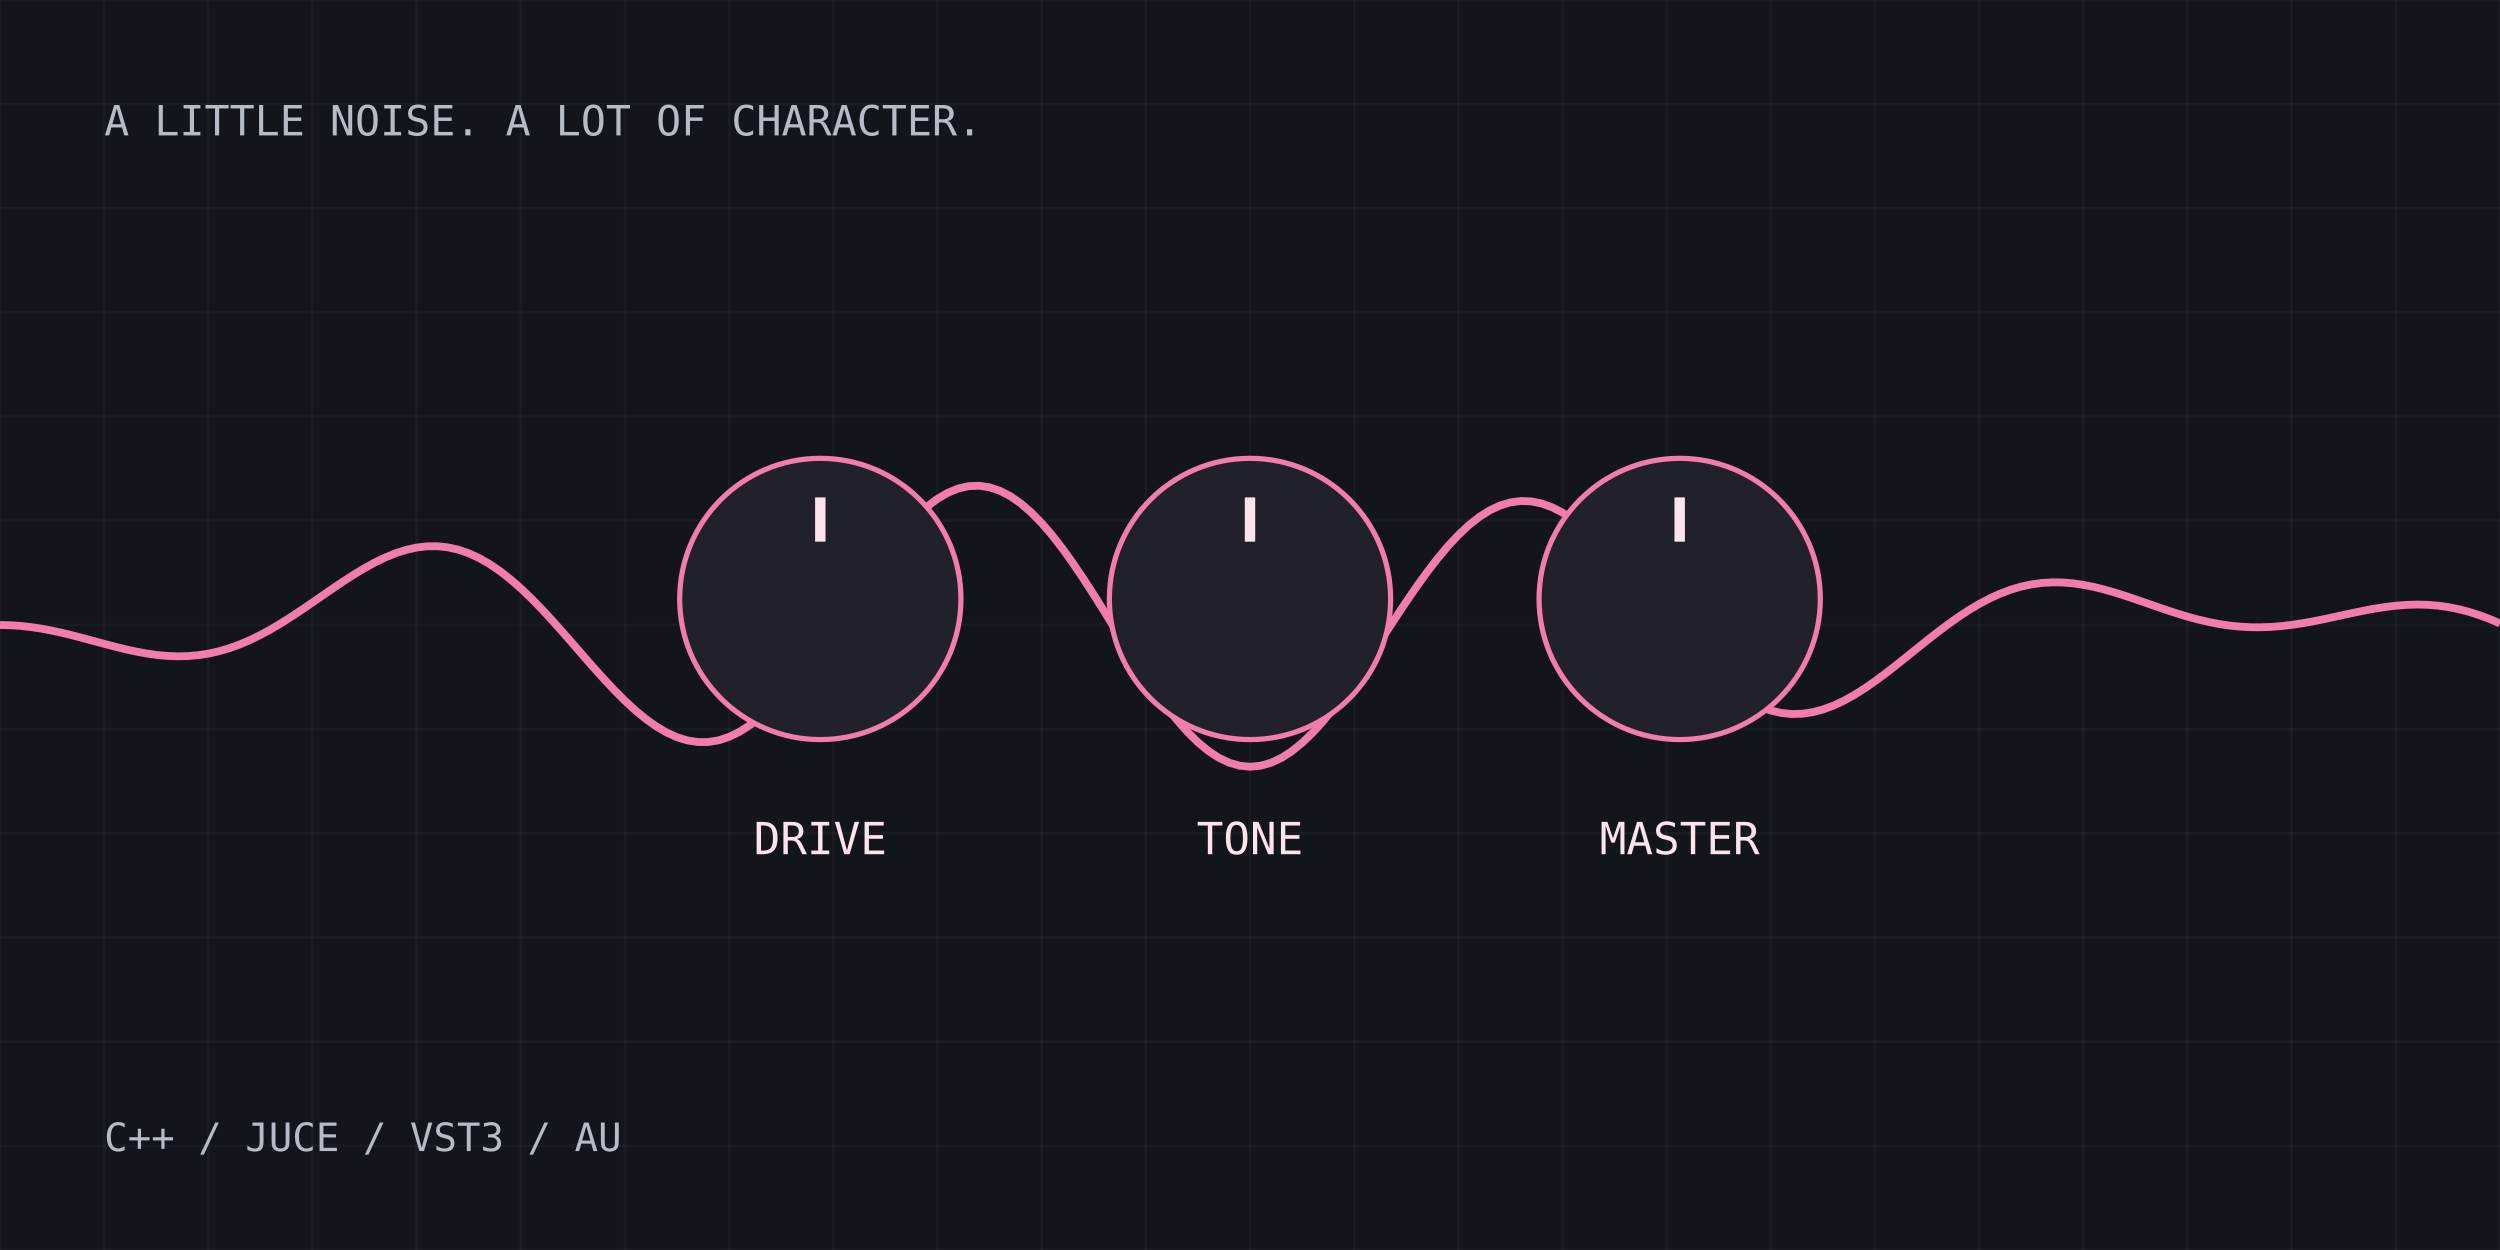
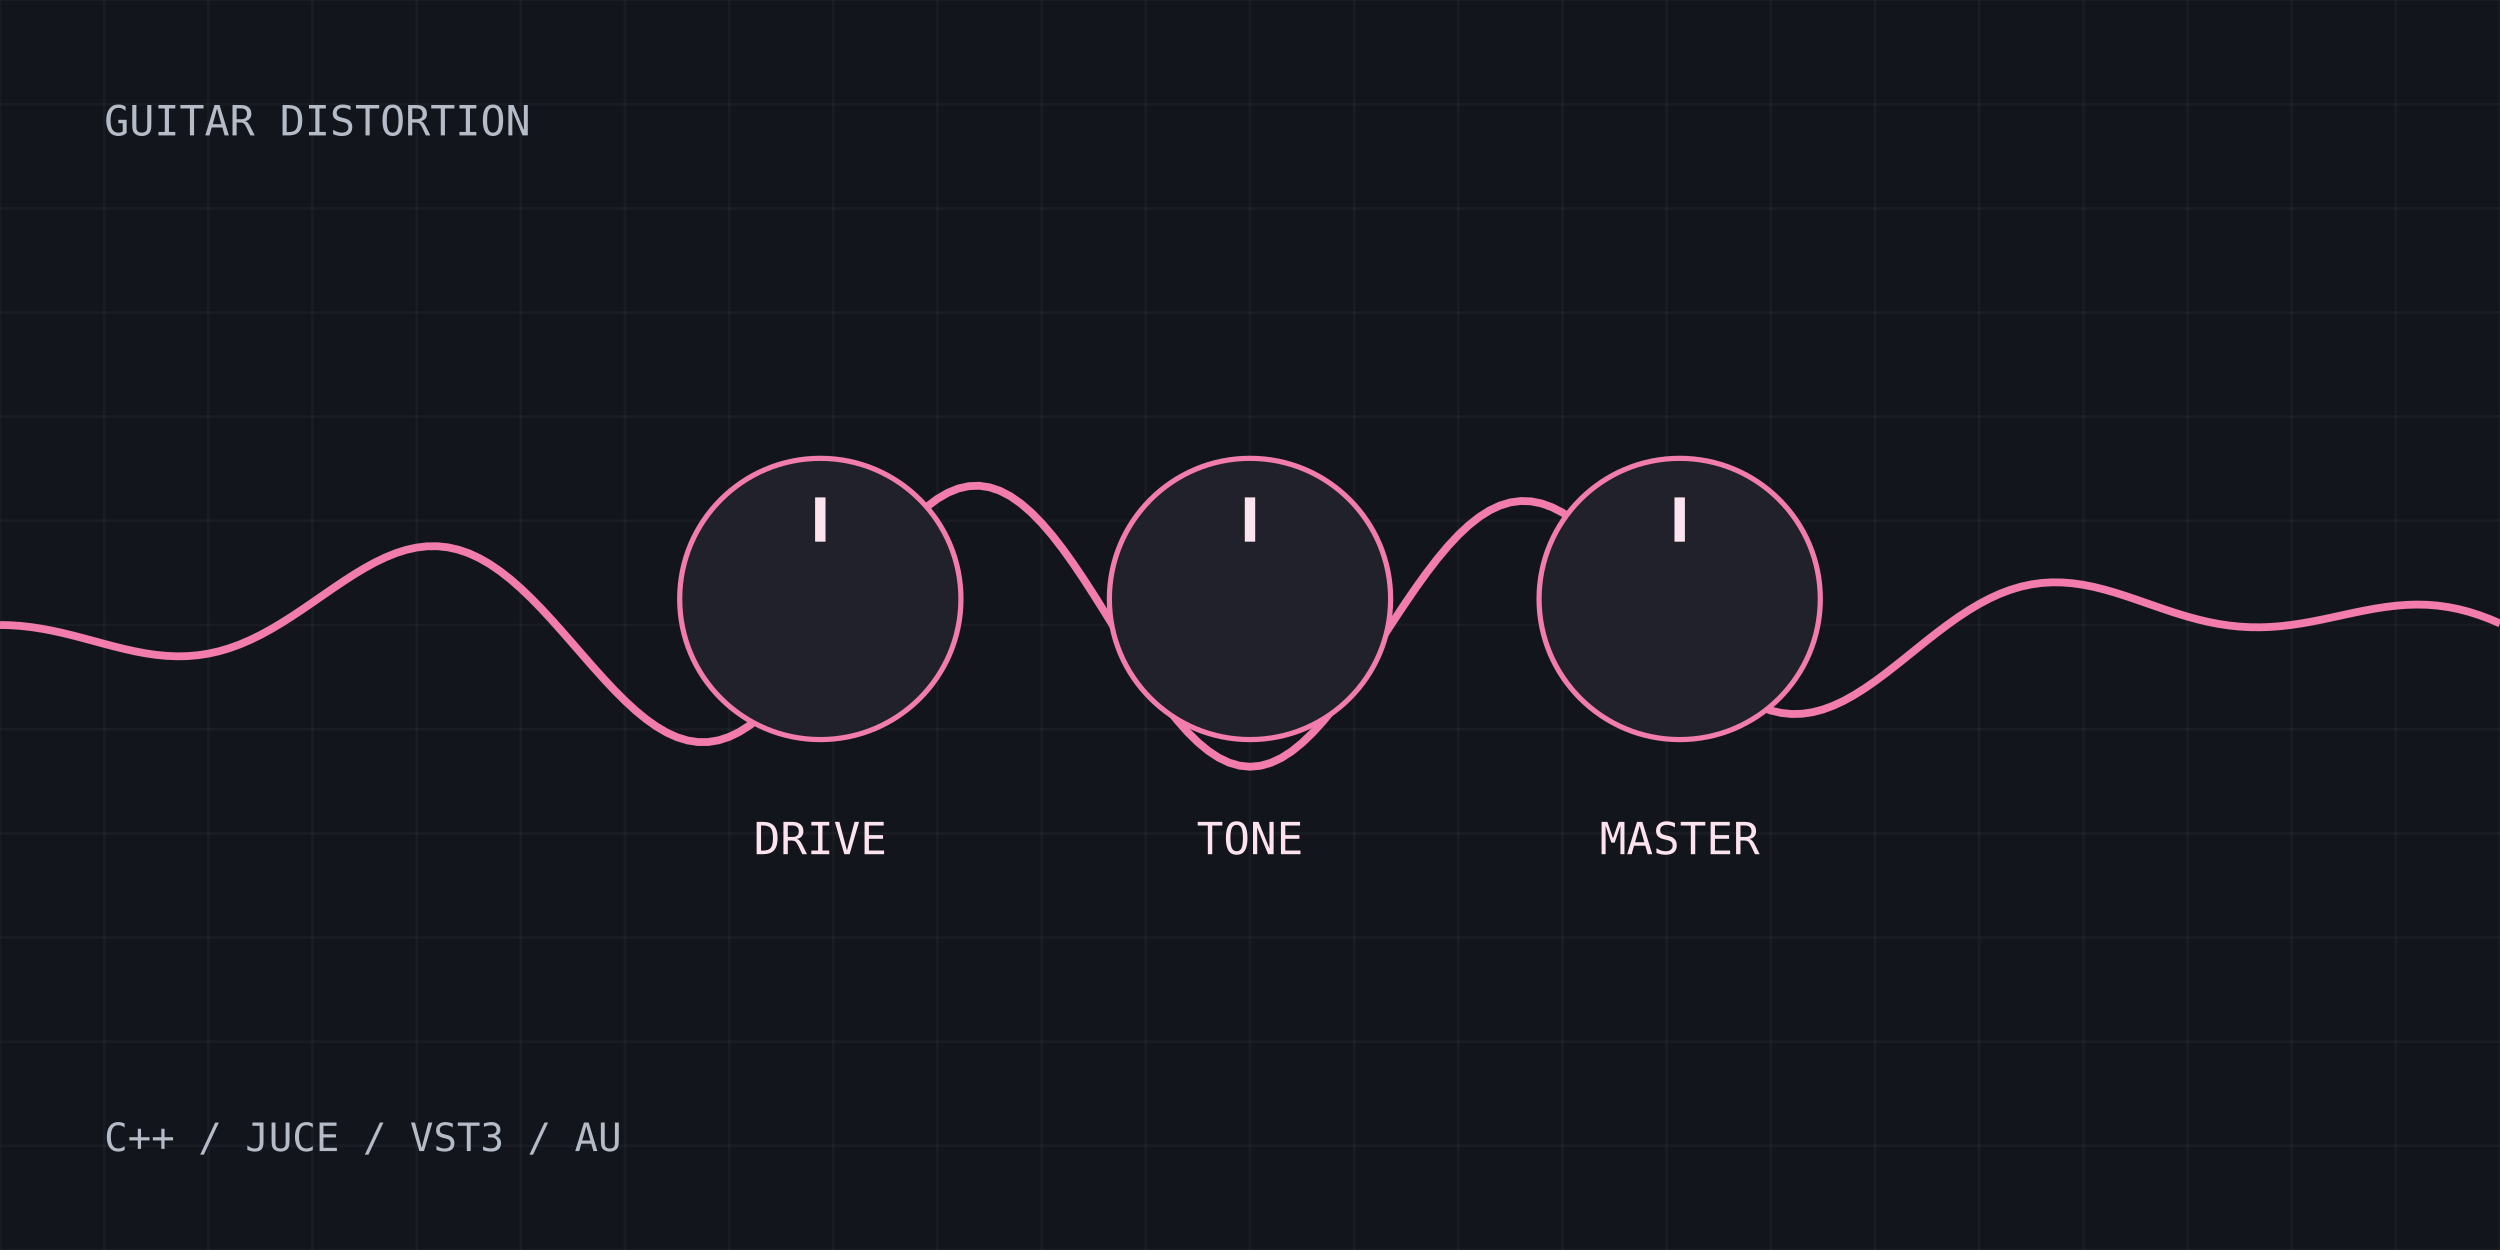
<svg xmlns="http://www.w3.org/2000/svg" width="960" height="480" viewBox="0 0 960 480">
  <rect width="100%" height="100%" fill="#12161c" />
  <path d="M0 0 V480" stroke="#fff" opacity=".035" />
  <path d="M40 0 V480" stroke="#fff" opacity=".035" />
  <path d="M80 0 V480" stroke="#fff" opacity=".035" />
  <path d="M120 0 V480" stroke="#fff" opacity=".035" />
  <path d="M160 0 V480" stroke="#fff" opacity=".035" />
  <path d="M200 0 V480" stroke="#fff" opacity=".035" />
  <path d="M240 0 V480" stroke="#fff" opacity=".035" />
  <path d="M280 0 V480" stroke="#fff" opacity=".035" />
  <path d="M320 0 V480" stroke="#fff" opacity=".035" />
  <path d="M360 0 V480" stroke="#fff" opacity=".035" />
  <path d="M400 0 V480" stroke="#fff" opacity=".035" />
  <path d="M440 0 V480" stroke="#fff" opacity=".035" />
  <path d="M480 0 V480" stroke="#fff" opacity=".035" />
  <path d="M520 0 V480" stroke="#fff" opacity=".035" />
  <path d="M560 0 V480" stroke="#fff" opacity=".035" />
  <path d="M600 0 V480" stroke="#fff" opacity=".035" />
  <path d="M640 0 V480" stroke="#fff" opacity=".035" />
  <path d="M680 0 V480" stroke="#fff" opacity=".035" />
  <path d="M720 0 V480" stroke="#fff" opacity=".035" />
  <path d="M760 0 V480" stroke="#fff" opacity=".035" />
  <path d="M800 0 V480" stroke="#fff" opacity=".035" />
  <path d="M840 0 V480" stroke="#fff" opacity=".035" />
  <path d="M880 0 V480" stroke="#fff" opacity=".035" />
  <path d="M920 0 V480" stroke="#fff" opacity=".035" />
  <path d="M960 0 V480" stroke="#fff" opacity=".035" />
  <path d="M0 0 H960" stroke="#fff" opacity=".035" />
  <path d="M0 40 H960" stroke="#fff" opacity=".035" />
  <path d="M0 80 H960" stroke="#fff" opacity=".035" />
  <path d="M0 120 H960" stroke="#fff" opacity=".035" />
  <path d="M0 160 H960" stroke="#fff" opacity=".035" />
  <path d="M0 200 H960" stroke="#fff" opacity=".035" />
  <path d="M0 240 H960" stroke="#fff" opacity=".035" />
  <path d="M0 280 H960" stroke="#fff" opacity=".035" />
  <path d="M0 320 H960" stroke="#fff" opacity=".035" />
  <path d="M0 360 H960" stroke="#fff" opacity=".035" />
  <path d="M0 400 H960" stroke="#fff" opacity=".035" />
  <path d="M0 440 H960" stroke="#fff" opacity=".035" />
  <path d="M0 480 H960" stroke="#fff" opacity=".035" />
-   <text x="40" y="52" fill="#b5bcc7" font-family="Consolas, monospace" font-size="16">A LITTLE NOISE. A LOT OF CHARACTER.</text>
+   <text x="40" y="52" fill="#b5bcc7" font-family="Consolas, monospace" font-size="16">GUITAR DISTORTION</text>
  <text x="40" y="442" fill="#b5bcc7" font-family="Consolas, monospace" font-size="15">C++ / JUCE / VST3 / AU</text>
  <polyline points="0,240.0 4,240.092 8,240.366 12,240.815 16,241.424 20,242.178 24,243.054 28,244.028 32,245.069 36,246.148 40,247.23 44,248.28 48,249.264 52,250.147 56,250.895 60,251.477 64,251.862 68,252.027 72,251.948 76,251.608 80,250.997 84,250.106 88,248.936 92,247.491 96,245.782 100,243.828 104,241.65 108,239.278 112,236.746 116,234.091 120,231.356 124,228.588 128,225.833 132,223.143 136,220.568 140,218.159 144,215.966 148,214.036 152,212.414 156,211.142 160,210.255 164,209.784 168,209.754 172,210.183 176,211.081 180,212.452 184,214.29 188,216.583 192,219.31 196,222.441 200,225.942 204,229.768 208,233.87 212,238.192 216,242.673 220,247.248 224,251.85 228,256.408 232,260.852 236,265.109 240,269.112 244,272.793 248,276.088 252,278.939 256,281.292 260,283.103 264,284.331 268,284.947 272,284.93 276,284.267 280,282.957 284,281.007 288,278.435 292,275.269 296,271.546 300,267.313 304,262.623 308,257.54 312,252.133 316,246.477 320,240.651 324,234.74 328,228.829 332,223.005 336,217.354 340,211.96 344,206.906 348,202.269 352,198.119 356,194.524 360,191.538 364,189.213 368,187.585 372,186.685 376,186.53 380,187.128 384,188.474 388,190.554 392,193.342 396,196.799 400,200.881 404,205.529 408,210.679 412,216.258 416,222.186 420,228.379 424,234.748 428,241.201 432,247.645 436,253.987 440,260.135 444,266 448,271.499 452,276.551 456,281.084 460,285.034 464,288.345 468,290.97 472,292.873 476,294.029 480,294.424 484,294.056 488,292.931 492,291.071 496,288.506 500,285.276 504,281.433 508,277.035 512,272.149 516,266.85 520,261.217 524,255.334 528,249.288 532,243.168 536,237.063 540,231.061 544,225.249 548,219.707 552,214.514 556,209.741 560,205.451 564,201.702 568,198.54 572,196.004 576,194.122 580,192.912 584,192.382 588,192.529 592,193.341 596,194.794 600,196.858 604,199.49 608,202.644 612,206.262 616,210.283 620,214.64 624,219.263 628,224.077 632,229.008 636,233.98 640,238.919 644,243.752 648,248.411 652,252.829 656,256.947 660,260.711 664,264.075 668,266.997 672,269.447 676,271.402 680,272.845 684,273.77 688,274.18 692,274.084 696,273.5 700,272.453 704,270.976 708,269.107 712,266.888 716,264.368 720,261.598 724,258.631 728,255.523 732,252.33 736,249.106 740,245.906 744,242.781 748,239.779 752,236.945 756,234.318 760,231.932 764,229.817 768,227.994 772,226.48 776,225.285 780,224.412 784,223.859 788,223.615 792,223.667 796,223.995 800,224.574 804,225.374 808,226.365 812,227.511 816,228.776 820,230.122 824,231.511 828,232.907 832,234.274 836,235.577 840,236.787 844,237.875 848,238.819 852,239.6 856,240.203 860,240.62 864,240.846 868,240.884 872,240.739 876,240.423 880,239.953 884,239.348 888,238.633 892,237.835 896,236.985 900,236.113 904,235.254 908,234.44 912,233.704 916,233.079 920,232.594 924,232.276 928,232.15 932,232.235 936,232.546 940,233.095 944,233.887 948,234.922 952,236.192 956,237.688 960,239.392" fill="none" stroke="#f27cab" stroke-width="3" />
  <circle cx="315" cy="230" r="54" fill="#20212b" stroke="#f27cab" stroke-width="2" />
  <path d="M315 191 V208" stroke="#fce3ee" stroke-width="4" />
  <text x="315" y="328" fill="#fce3ee" font-family="Consolas, monospace" font-size="17" text-anchor="middle">DRIVE</text>
  <circle cx="480" cy="230" r="54" fill="#20212b" stroke="#f27cab" stroke-width="2" />
  <path d="M480 191 V208" stroke="#fce3ee" stroke-width="4" />
  <text x="480" y="328" fill="#fce3ee" font-family="Consolas, monospace" font-size="17" text-anchor="middle">TONE</text>
  <circle cx="645" cy="230" r="54" fill="#20212b" stroke="#f27cab" stroke-width="2" />
  <path d="M645 191 V208" stroke="#fce3ee" stroke-width="4" />
  <text x="645" y="328" fill="#fce3ee" font-family="Consolas, monospace" font-size="17" text-anchor="middle">MASTER</text>
</svg>
